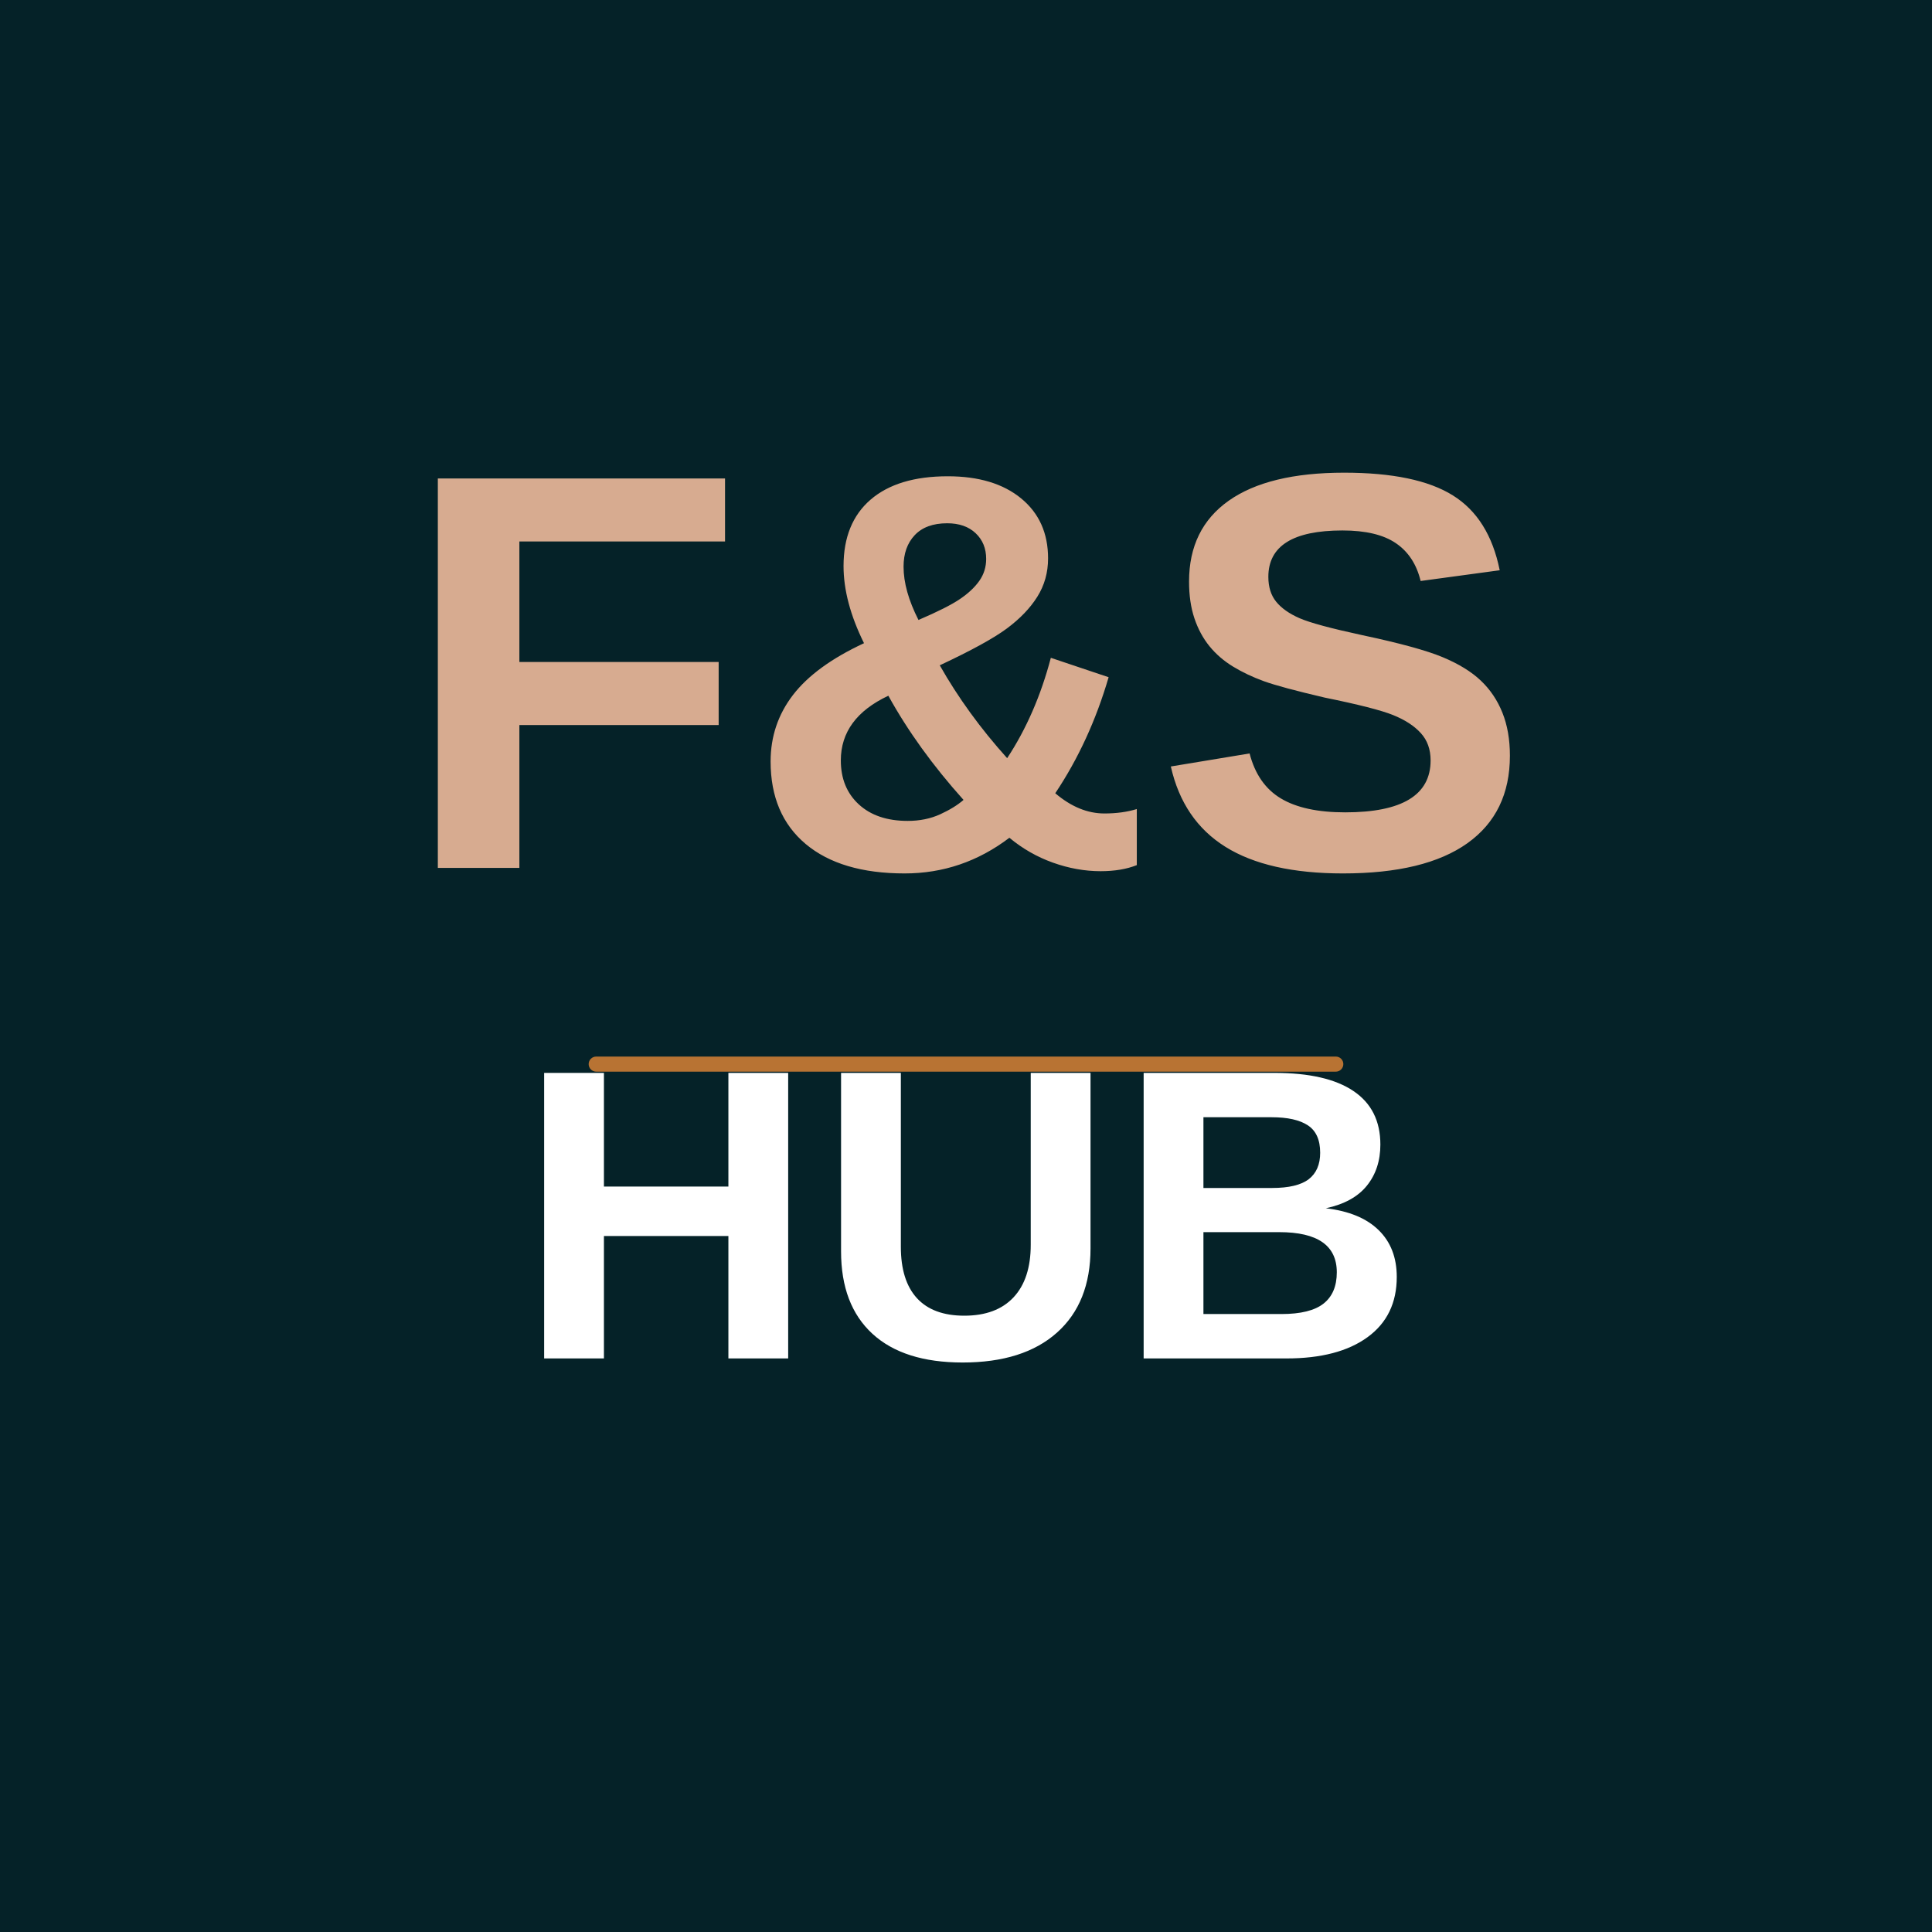
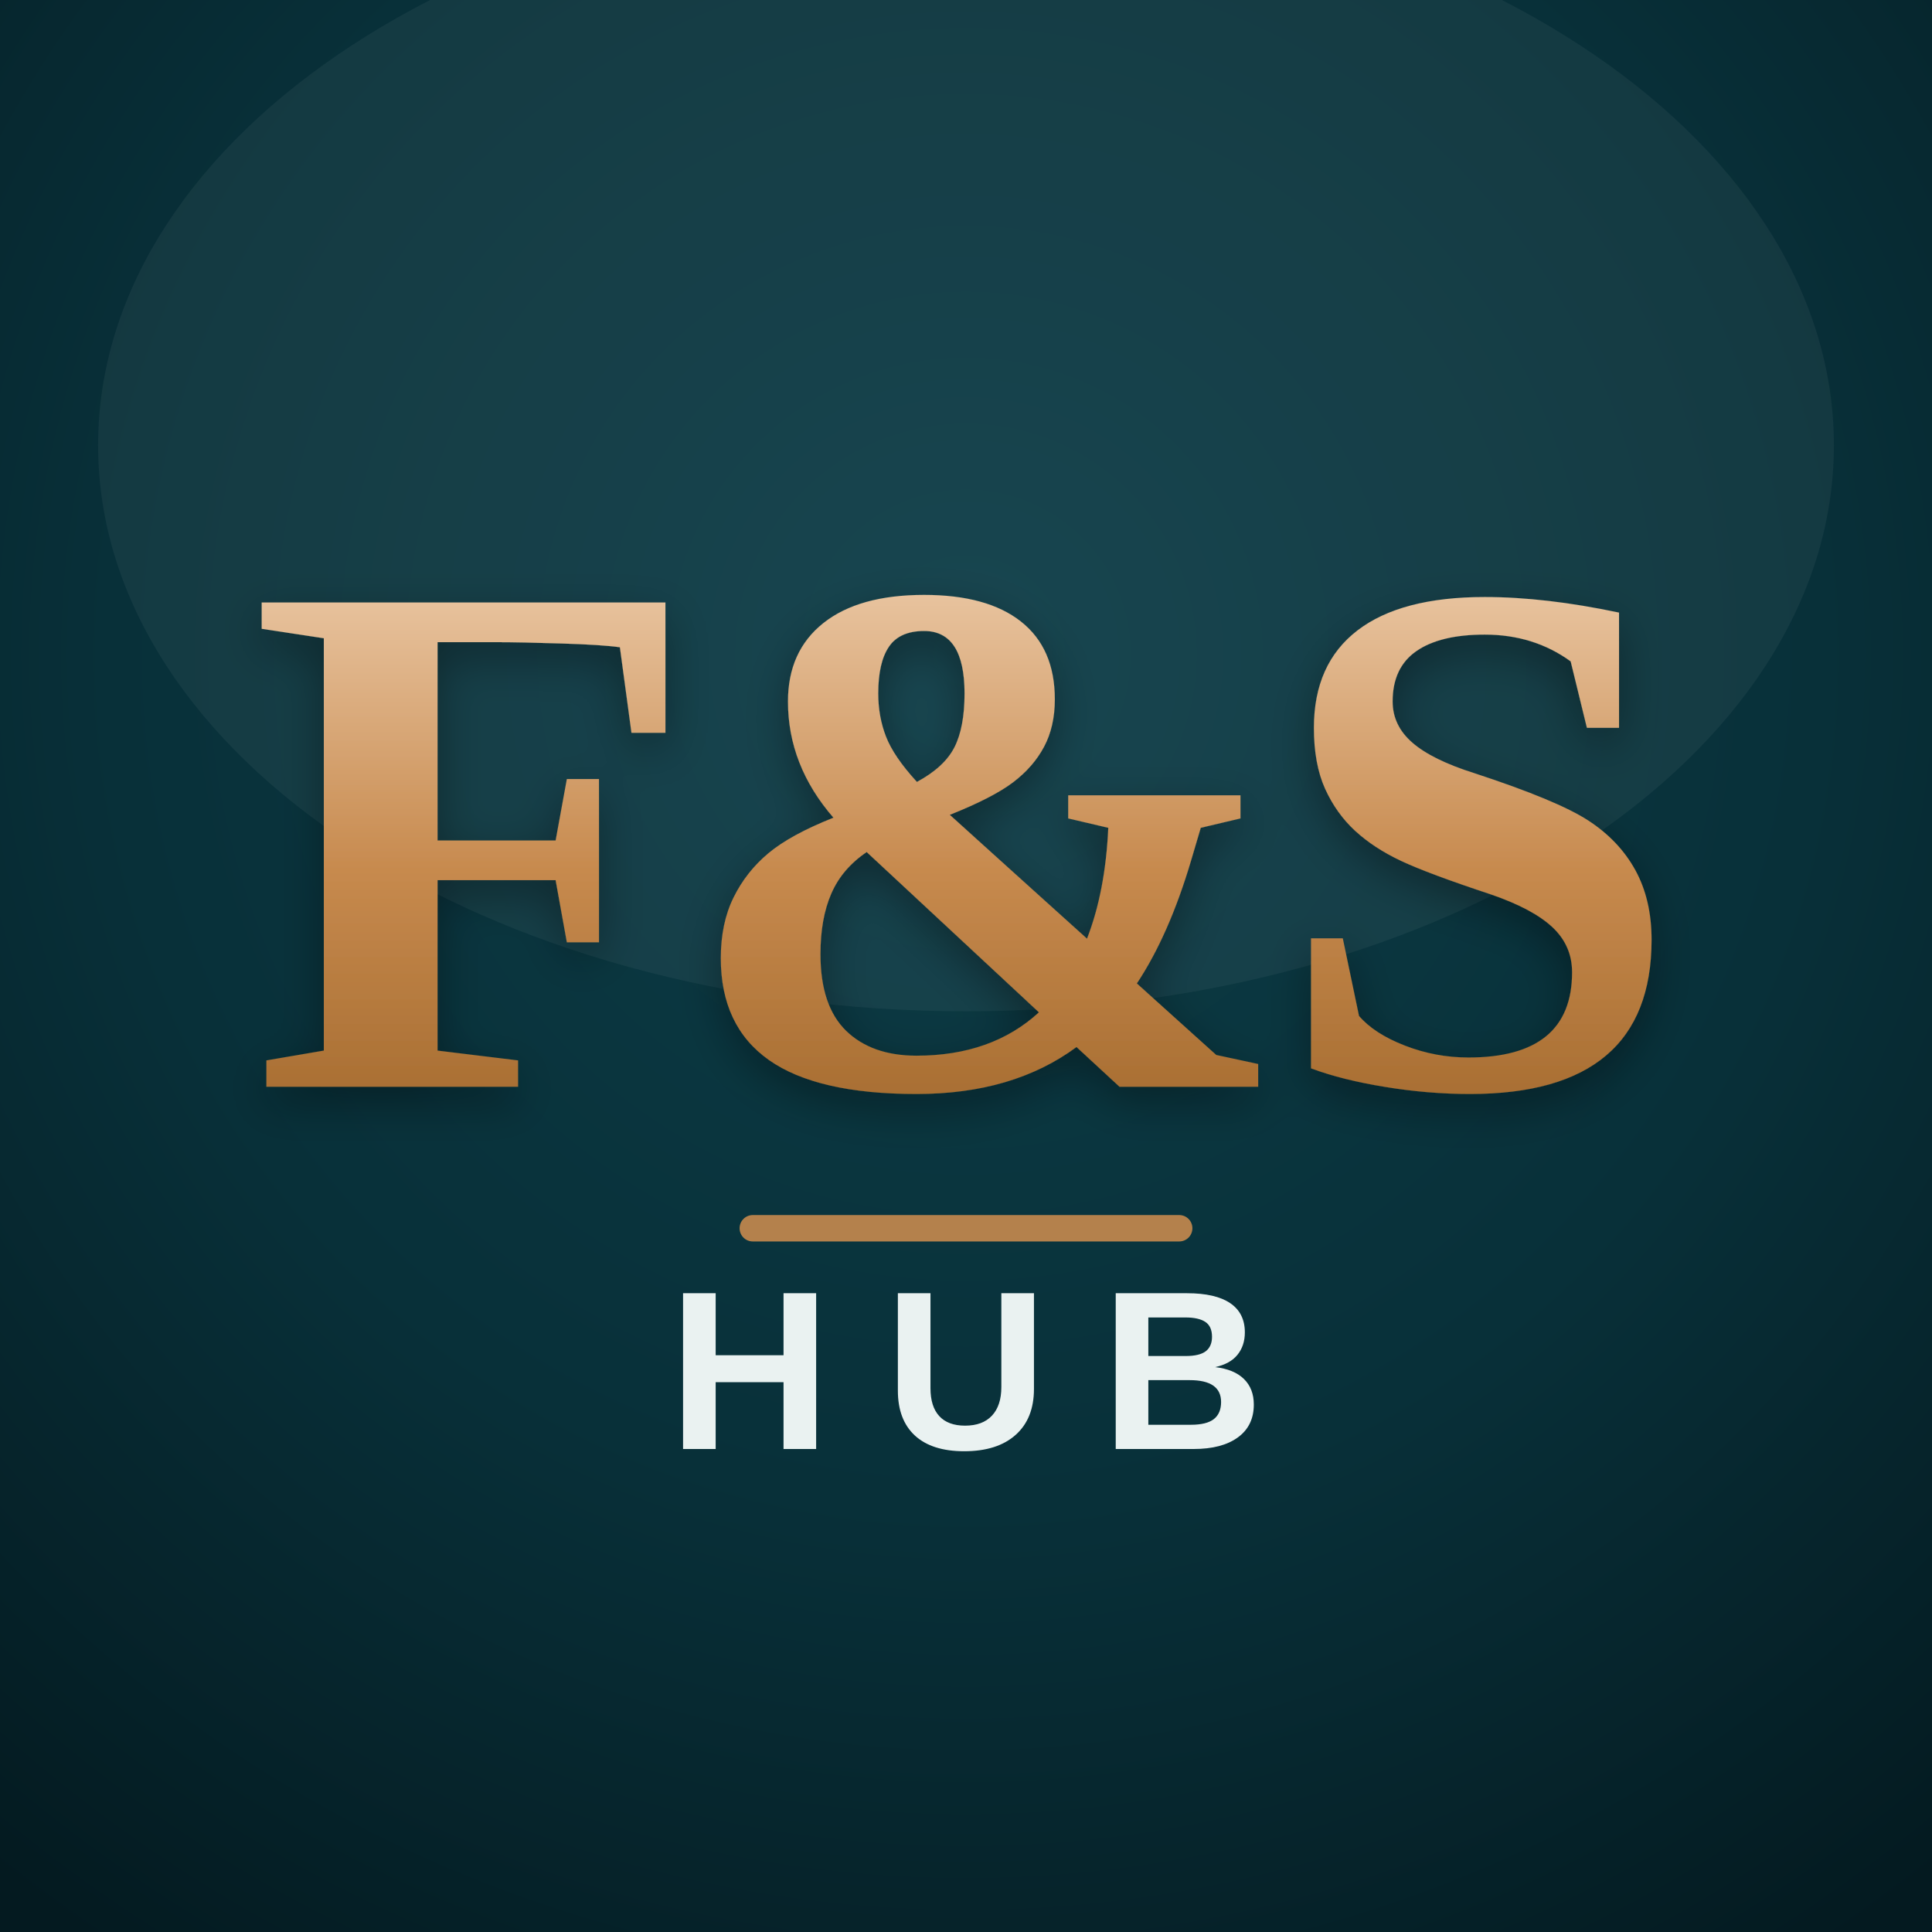
<svg xmlns="http://www.w3.org/2000/svg" viewBox="0 0 512 512">
-   <rect width="512" height="512" fill="#052228" />
-   <g font-family="Arial, Helvetica, sans-serif" font-weight="900" text-anchor="middle">
-     <text x="256" y="230" font-size="150" fill="#d7ab90">F&amp;S</text>
-     <text x="256" y="360" font-size="110" fill="#ffffff">HUB</text>
+   <defs>
+     <radialGradient id="bg" cx="50%" cy="34%" r="80%">
+       <stop offset="0%" stop-color="#0d3d47" />
+       <stop offset="55%" stop-color="#083039" />
+       <stop offset="100%" stop-color="#041a20" />
+     </radialGradient>
+     <linearGradient id="cobre" x1="0" y1="0" x2="0" y2="1">
+       <stop offset="0%" stop-color="#e8c39e" />
+       <stop offset="55%" stop-color="#c78a4e" />
+       <stop offset="100%" stop-color="#a96f33" />
+     </linearGradient>
+     <filter id="soft" x="-20%" y="-20%" width="140%" height="140%">
+       <feDropShadow dx="0" dy="4" stdDeviation="6" flood-color="#000" flood-opacity="0.35" />
+     </filter>
+   </defs>
+   <rect width="512" height="512" fill="url(#bg)" />
+   <ellipse cx="256" cy="118" rx="230" ry="150" fill="#ffffff" opacity="0.05" />
+   <g text-anchor="middle" filter="url(#soft)">
+     <text x="256" y="288" font-family="Georgia, 'Times New Roman', serif" font-size="196" font-weight="700" fill="url(#cobre)" letter-spacing="-6">F&amp;S</text>
  </g>
-   <rect x="156" y="280" width="200" height="4" fill="#B87333" rx="2" />
+   <rect x="196" y="322" width="120" height="7" rx="3.5" fill="#c78a4e" opacity="0.9" />
+   <text x="256" y="384" font-family="Arial, Helvetica, sans-serif" font-size="60" font-weight="800" text-anchor="middle" fill="#eaf2f1" letter-spacing="14">HUB</text>
</svg>
